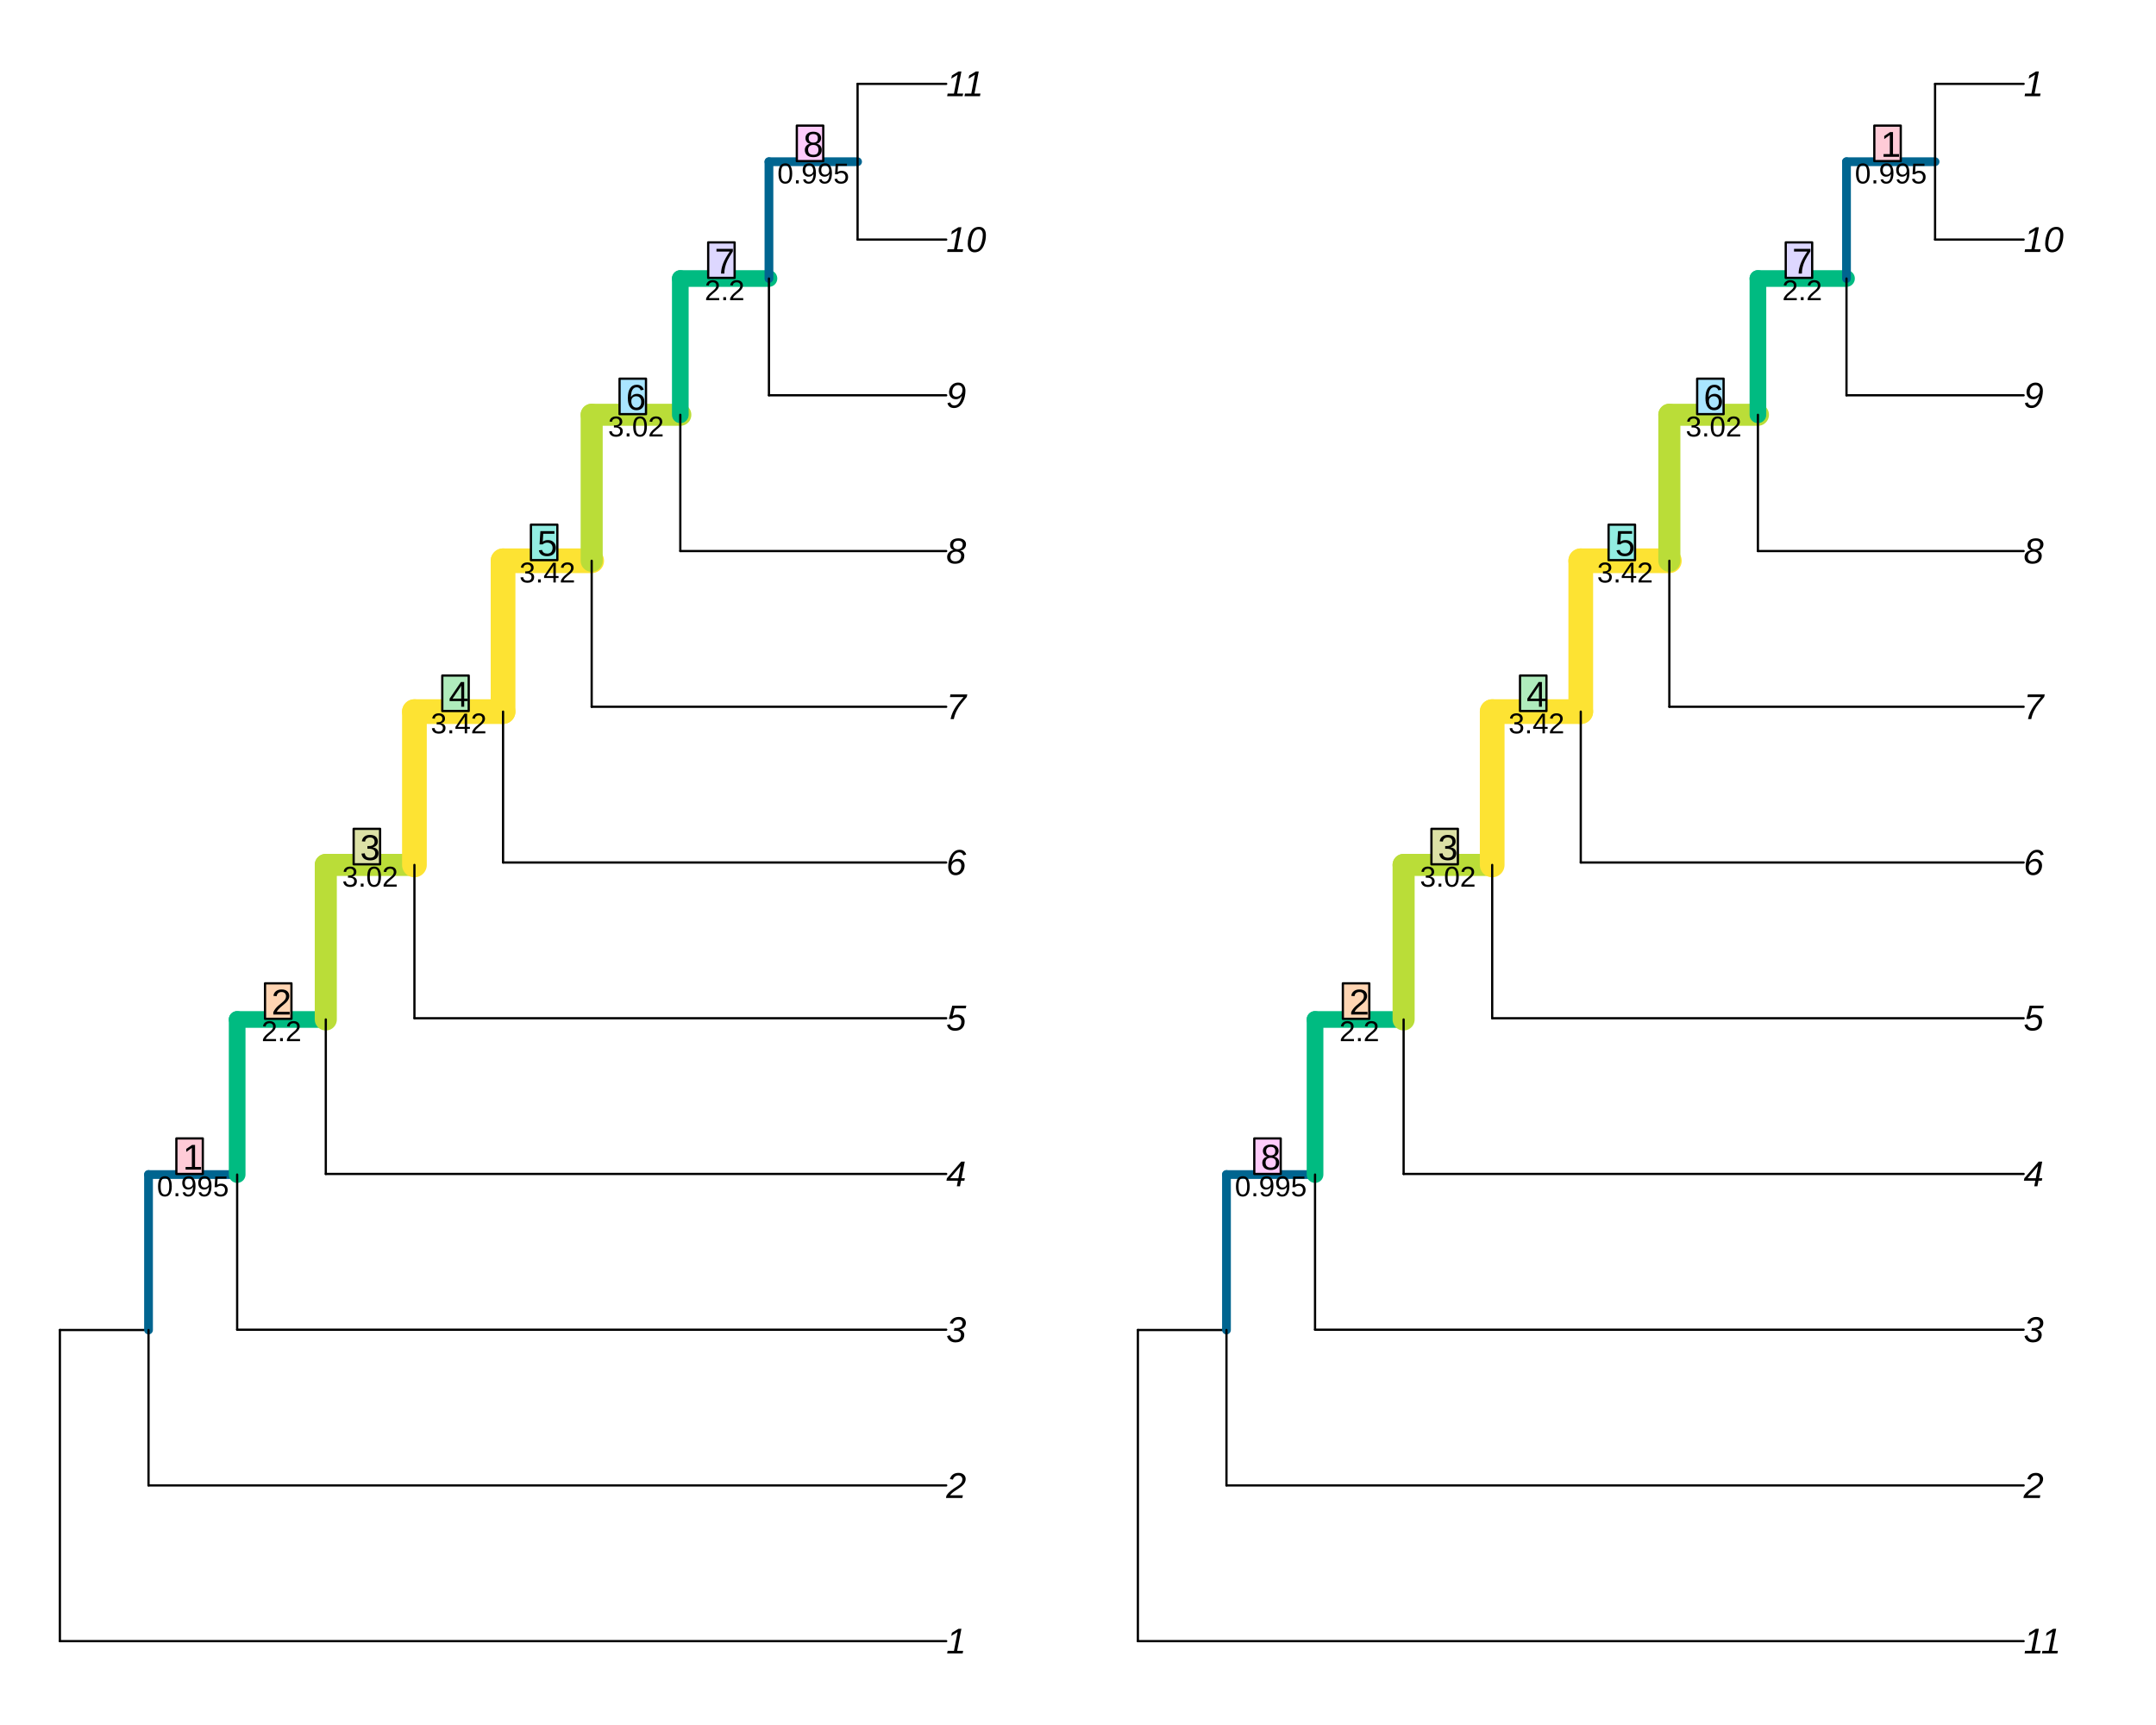
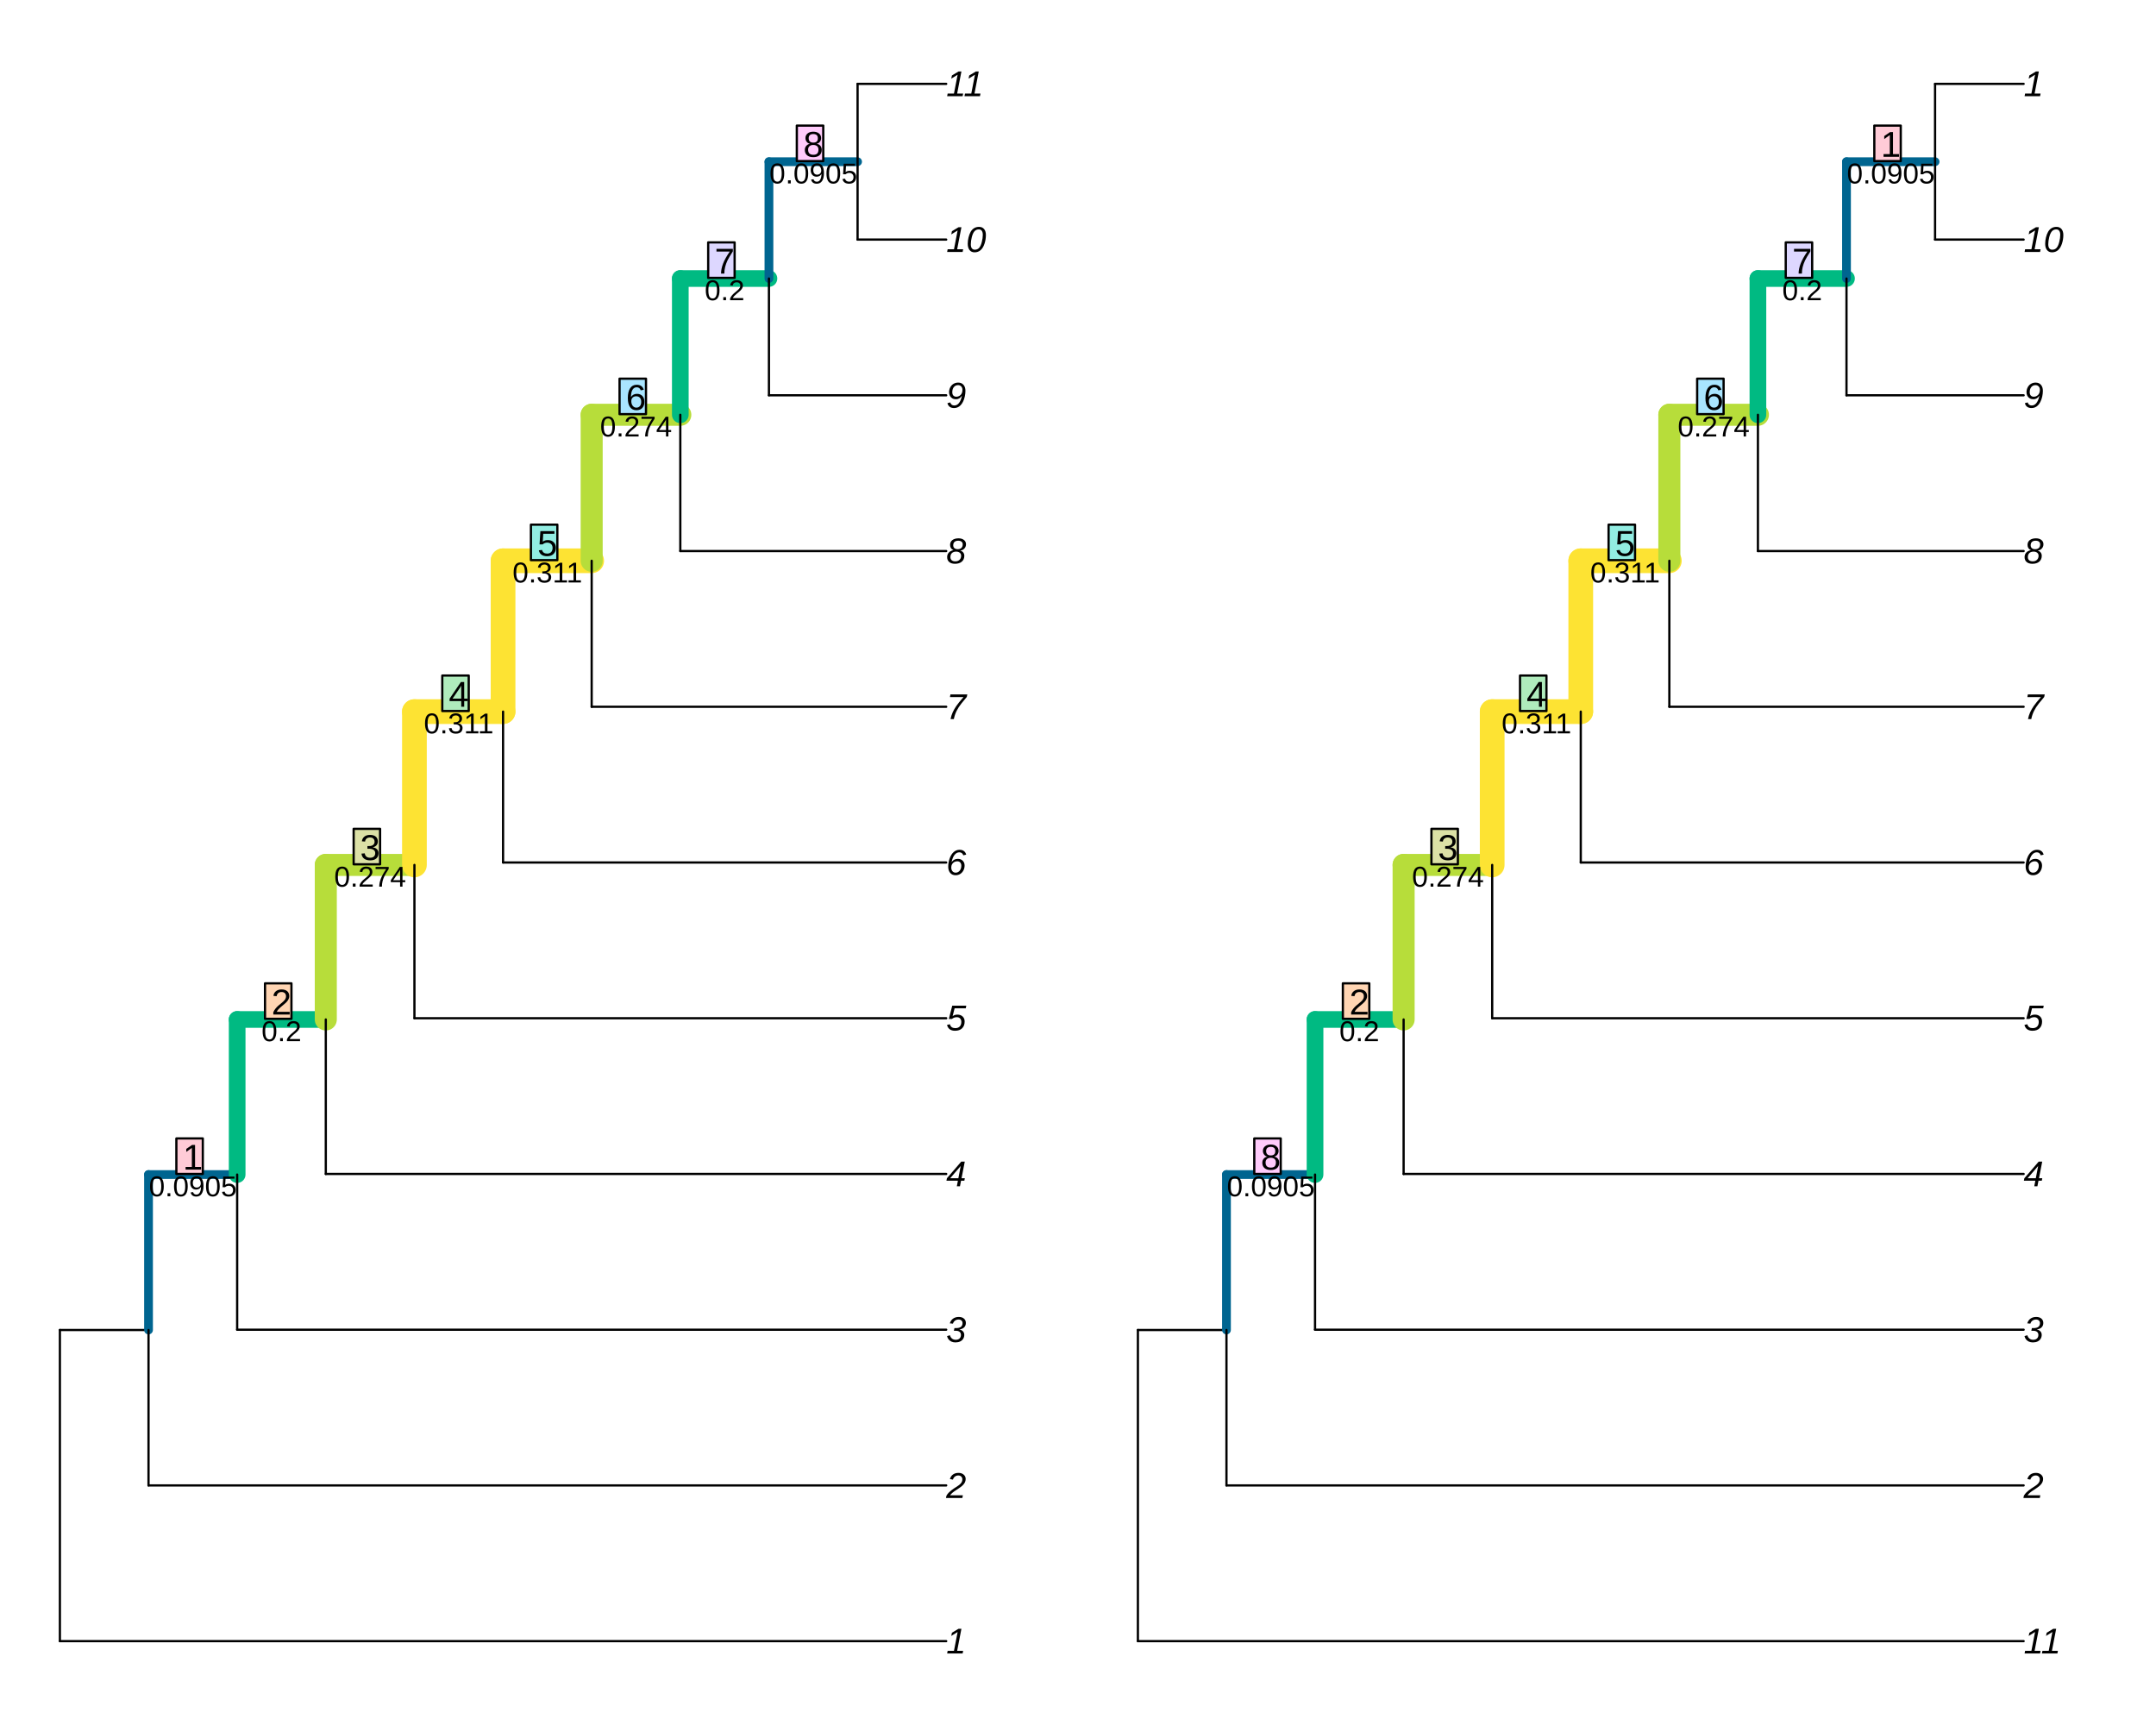
<svg xmlns="http://www.w3.org/2000/svg" viewBox="0 0 720.00 576.00">
  <defs>
    <style type="text/css">
    line, polyline, polygon, path, rect, circle {
      fill: none;
      stroke: #000000;
      stroke-linecap: round;
      stroke-linejoin: round;
      stroke-miterlimit: 10.00;
    }
  </style>
  </defs>
  <rect width="100%" height="100%" style="stroke: none; fill: #FFFFFF;" />
  <defs>
    <clipPath id="cpMC4wMHwzNjAuMDB8NTc2LjAwfDAuMDA=">
      <rect x="0.00" y="0.00" width="360.00" height="576.00" />
    </clipPath>
  </defs>
  <defs>
    <clipPath id="cpNy4yMHwzNTIuODB8NTY4LjgwfDcuMjA=">
      <rect x="7.20" y="7.20" width="345.60" height="561.60" />
    </clipPath>
  </defs>
  <line x1="20.00" y1="548.00" x2="315.99" y2="548.00" style="stroke-width: 0.75;" clip-path="url(#cpNy4yMHwzNTIuODB8NTY4LjgwfDcuMjA=)" />
  <line x1="20.00" y1="444.10" x2="49.60" y2="444.10" style="stroke-width: 0.75;" clip-path="url(#cpNy4yMHwzNTIuODB8NTY4LjgwfDcuMjA=)" />
  <line x1="49.60" y1="496.00" x2="315.99" y2="496.00" style="stroke-width: 0.75;" clip-path="url(#cpNy4yMHwzNTIuODB8NTY4LjgwfDcuMjA=)" />
  <line x1="49.60" y1="392.20" x2="79.20" y2="392.20" style="stroke-width: 2.93; stroke: #006590;" clip-path="url(#cpNy4yMHwzNTIuODB8NTY4LjgwfDcuMjA=)" />
  <line x1="79.20" y1="444.00" x2="315.99" y2="444.00" style="stroke-width: 0.75;" clip-path="url(#cpNy4yMHwzNTIuODB8NTY4LjgwfDcuMjA=)" />
-   <line x1="79.20" y1="340.41" x2="108.80" y2="340.41" style="stroke-width: 5.57; stroke: #00BB81;" clip-path="url(#cpNy4yMHwzNTIuODB8NTY4LjgwfDcuMjA=)" />
+   <line x1="79.20" y1="340.41" x2="108.80" y2="340.41" style="stroke-width: 5.57; stroke: #00BA82;" clip-path="url(#cpNy4yMHwzNTIuODB8NTY4LjgwfDcuMjA=)" />
  <line x1="108.80" y1="392.00" x2="315.99" y2="392.00" style="stroke-width: 0.75;" clip-path="url(#cpNy4yMHwzNTIuODB8NTY4LjgwfDcuMjA=)" />
-   <line x1="108.80" y1="288.81" x2="138.40" y2="288.81" style="stroke-width: 7.37; stroke: #BADD38;" clip-path="url(#cpNy4yMHwzNTIuODB8NTY4LjgwfDcuMjA=)" />
+   <line x1="108.80" y1="288.81" x2="138.40" y2="288.81" style="stroke-width: 7.36; stroke: #B7DD3A;" clip-path="url(#cpNy4yMHwzNTIuODB8NTY4LjgwfDcuMjA=)" />
  <line x1="138.40" y1="340.00" x2="315.99" y2="340.00" style="stroke-width: 0.75;" clip-path="url(#cpNy4yMHwzNTIuODB8NTY4LjgwfDcuMjA=)" />
  <line x1="138.40" y1="237.62" x2="168.00" y2="237.62" style="stroke-width: 8.25; stroke: #FDE333;" clip-path="url(#cpNy4yMHwzNTIuODB8NTY4LjgwfDcuMjA=)" />
  <line x1="168.00" y1="288.00" x2="315.99" y2="288.00" style="stroke-width: 0.75;" clip-path="url(#cpNy4yMHwzNTIuODB8NTY4LjgwfDcuMjA=)" />
  <line x1="168.00" y1="187.25" x2="197.59" y2="187.25" style="stroke-width: 8.25; stroke: #FDE333;" clip-path="url(#cpNy4yMHwzNTIuODB8NTY4LjgwfDcuMjA=)" />
  <line x1="197.59" y1="236.00" x2="315.99" y2="236.00" style="stroke-width: 0.75;" clip-path="url(#cpNy4yMHwzNTIuODB8NTY4LjgwfDcuMjA=)" />
-   <line x1="197.59" y1="138.50" x2="227.19" y2="138.50" style="stroke-width: 7.37; stroke: #BADD38;" clip-path="url(#cpNy4yMHwzNTIuODB8NTY4LjgwfDcuMjA=)" />
+   <line x1="197.59" y1="138.50" x2="227.19" y2="138.50" style="stroke-width: 7.36; stroke: #B7DD3A;" clip-path="url(#cpNy4yMHwzNTIuODB8NTY4LjgwfDcuMjA=)" />
  <line x1="227.19" y1="184.00" x2="315.99" y2="184.00" style="stroke-width: 0.75;" clip-path="url(#cpNy4yMHwzNTIuODB8NTY4LjgwfDcuMjA=)" />
-   <line x1="227.19" y1="93.00" x2="256.79" y2="93.00" style="stroke-width: 5.57; stroke: #00BB81;" clip-path="url(#cpNy4yMHwzNTIuODB8NTY4LjgwfDcuMjA=)" />
+   <line x1="227.19" y1="93.00" x2="256.79" y2="93.00" style="stroke-width: 5.57; stroke: #00BA82;" clip-path="url(#cpNy4yMHwzNTIuODB8NTY4LjgwfDcuMjA=)" />
  <line x1="256.79" y1="132.00" x2="315.99" y2="132.00" style="stroke-width: 0.75;" clip-path="url(#cpNy4yMHwzNTIuODB8NTY4LjgwfDcuMjA=)" />
  <line x1="256.79" y1="54.00" x2="286.39" y2="54.00" style="stroke-width: 2.93; stroke: #006590;" clip-path="url(#cpNy4yMHwzNTIuODB8NTY4LjgwfDcuMjA=)" />
  <line x1="286.39" y1="80.00" x2="315.99" y2="80.00" style="stroke-width: 0.75;" clip-path="url(#cpNy4yMHwzNTIuODB8NTY4LjgwfDcuMjA=)" />
  <line x1="286.39" y1="28.00" x2="315.99" y2="28.00" style="stroke-width: 0.75;" clip-path="url(#cpNy4yMHwzNTIuODB8NTY4LjgwfDcuMjA=)" />
  <line x1="20.00" y1="548.00" x2="20.00" y2="444.10" style="stroke-width: 0.75;" clip-path="url(#cpNy4yMHwzNTIuODB8NTY4LjgwfDcuMjA=)" />
  <line x1="49.60" y1="444.10" x2="49.60" y2="392.20" style="stroke-width: 2.93; stroke: #006590;" clip-path="url(#cpNy4yMHwzNTIuODB8NTY4LjgwfDcuMjA=)" />
-   <line x1="79.20" y1="392.20" x2="79.20" y2="340.41" style="stroke-width: 5.57; stroke: #00BB81;" clip-path="url(#cpNy4yMHwzNTIuODB8NTY4LjgwfDcuMjA=)" />
-   <line x1="108.80" y1="340.41" x2="108.80" y2="288.81" style="stroke-width: 7.37; stroke: #BADD38;" clip-path="url(#cpNy4yMHwzNTIuODB8NTY4LjgwfDcuMjA=)" />
+   <line x1="79.20" y1="392.20" x2="79.20" y2="340.41" style="stroke-width: 5.57; stroke: #00BA82;" clip-path="url(#cpNy4yMHwzNTIuODB8NTY4LjgwfDcuMjA=)" />
+   <line x1="108.80" y1="340.41" x2="108.80" y2="288.81" style="stroke-width: 7.36; stroke: #B7DD3A;" clip-path="url(#cpNy4yMHwzNTIuODB8NTY4LjgwfDcuMjA=)" />
  <line x1="138.40" y1="288.81" x2="138.40" y2="237.62" style="stroke-width: 8.25; stroke: #FDE333;" clip-path="url(#cpNy4yMHwzNTIuODB8NTY4LjgwfDcuMjA=)" />
  <line x1="168.00" y1="237.62" x2="168.00" y2="187.25" style="stroke-width: 8.25; stroke: #FDE333;" clip-path="url(#cpNy4yMHwzNTIuODB8NTY4LjgwfDcuMjA=)" />
-   <line x1="197.59" y1="187.25" x2="197.59" y2="138.50" style="stroke-width: 7.37; stroke: #BADD38;" clip-path="url(#cpNy4yMHwzNTIuODB8NTY4LjgwfDcuMjA=)" />
-   <line x1="227.19" y1="138.50" x2="227.19" y2="93.00" style="stroke-width: 5.57; stroke: #00BB81;" clip-path="url(#cpNy4yMHwzNTIuODB8NTY4LjgwfDcuMjA=)" />
+   <line x1="197.59" y1="187.25" x2="197.59" y2="138.50" style="stroke-width: 7.36; stroke: #B7DD3A;" clip-path="url(#cpNy4yMHwzNTIuODB8NTY4LjgwfDcuMjA=)" />
+   <line x1="227.19" y1="138.50" x2="227.19" y2="93.00" style="stroke-width: 5.57; stroke: #00BA82;" clip-path="url(#cpNy4yMHwzNTIuODB8NTY4LjgwfDcuMjA=)" />
  <line x1="256.79" y1="93.00" x2="256.79" y2="54.00" style="stroke-width: 2.93; stroke: #006590;" clip-path="url(#cpNy4yMHwzNTIuODB8NTY4LjgwfDcuMjA=)" />
  <line x1="286.39" y1="80.00" x2="286.39" y2="28.00" style="stroke-width: 0.75;" clip-path="url(#cpNy4yMHwzNTIuODB8NTY4LjgwfDcuMjA=)" />
  <line x1="49.60" y1="496.00" x2="49.60" y2="444.10" style="stroke-width: 0.75;" clip-path="url(#cpNy4yMHwzNTIuODB8NTY4LjgwfDcuMjA=)" />
  <line x1="79.20" y1="444.00" x2="79.20" y2="392.20" style="stroke-width: 0.75;" clip-path="url(#cpNy4yMHwzNTIuODB8NTY4LjgwfDcuMjA=)" />
  <line x1="108.80" y1="392.00" x2="108.80" y2="340.41" style="stroke-width: 0.75;" clip-path="url(#cpNy4yMHwzNTIuODB8NTY4LjgwfDcuMjA=)" />
  <line x1="138.40" y1="340.00" x2="138.40" y2="288.81" style="stroke-width: 0.75;" clip-path="url(#cpNy4yMHwzNTIuODB8NTY4LjgwfDcuMjA=)" />
  <line x1="168.00" y1="288.00" x2="168.00" y2="237.62" style="stroke-width: 0.75;" clip-path="url(#cpNy4yMHwzNTIuODB8NTY4LjgwfDcuMjA=)" />
  <line x1="197.59" y1="236.00" x2="197.59" y2="187.25" style="stroke-width: 0.75;" clip-path="url(#cpNy4yMHwzNTIuODB8NTY4LjgwfDcuMjA=)" />
  <line x1="227.19" y1="184.00" x2="227.19" y2="138.50" style="stroke-width: 0.75;" clip-path="url(#cpNy4yMHwzNTIuODB8NTY4LjgwfDcuMjA=)" />
  <line x1="256.79" y1="132.00" x2="256.79" y2="93.00" style="stroke-width: 0.75;" clip-path="url(#cpNy4yMHwzNTIuODB8NTY4LjgwfDcuMjA=)" />
  <g clip-path="url(#cpNy4yMHwzNTIuODB8NTY4LjgwfDcuMjA=)">
    <text x="315.99" y="552.12" style="font-size: 12.00px; font-style: italic; font-family: Liberation Sans;" textLength="6.67px" lengthAdjust="spacingAndGlyphs">1</text>
  </g>
  <g clip-path="url(#cpNy4yMHwzNTIuODB8NTY4LjgwfDcuMjA=)">
    <text x="315.99" y="500.19" style="font-size: 12.00px; font-style: italic; font-family: Liberation Sans;" textLength="6.67px" lengthAdjust="spacingAndGlyphs">2</text>
  </g>
  <g clip-path="url(#cpNy4yMHwzNTIuODB8NTY4LjgwfDcuMjA=)">
    <text x="315.99" y="448.12" style="font-size: 12.00px; font-style: italic; font-family: Liberation Sans;" textLength="6.67px" lengthAdjust="spacingAndGlyphs">3</text>
  </g>
  <g clip-path="url(#cpNy4yMHwzNTIuODB8NTY4LjgwfDcuMjA=)">
    <text x="315.99" y="396.12" style="font-size: 12.00px; font-style: italic; font-family: Liberation Sans;" textLength="6.67px" lengthAdjust="spacingAndGlyphs">4</text>
  </g>
  <g clip-path="url(#cpNy4yMHwzNTIuODB8NTY4LjgwfDcuMjA=)">
    <text x="315.99" y="344.06" style="font-size: 12.00px; font-style: italic; font-family: Liberation Sans;" textLength="6.67px" lengthAdjust="spacingAndGlyphs">5</text>
  </g>
  <g clip-path="url(#cpNy4yMHwzNTIuODB8NTY4LjgwfDcuMjA=)">
    <text x="315.99" y="292.13" style="font-size: 12.00px; font-style: italic; font-family: Liberation Sans;" textLength="6.67px" lengthAdjust="spacingAndGlyphs">6</text>
  </g>
  <g clip-path="url(#cpNy4yMHwzNTIuODB8NTY4LjgwfDcuMjA=)">
    <text x="315.99" y="240.12" style="font-size: 12.00px; font-style: italic; font-family: Liberation Sans;" textLength="6.67px" lengthAdjust="spacingAndGlyphs">7</text>
  </g>
  <g clip-path="url(#cpNy4yMHwzNTIuODB8NTY4LjgwfDcuMjA=)">
    <text x="315.99" y="188.13" style="font-size: 12.00px; font-style: italic; font-family: Liberation Sans;" textLength="6.67px" lengthAdjust="spacingAndGlyphs">8</text>
  </g>
  <g clip-path="url(#cpNy4yMHwzNTIuODB8NTY4LjgwfDcuMjA=)">
    <text x="315.99" y="136.13" style="font-size: 12.00px; font-style: italic; font-family: Liberation Sans;" textLength="6.67px" lengthAdjust="spacingAndGlyphs">9</text>
  </g>
  <g clip-path="url(#cpNy4yMHwzNTIuODB8NTY4LjgwfDcuMjA=)">
    <text x="315.99" y="84.13" style="font-size: 12.00px; font-style: italic; font-family: Liberation Sans;" textLength="13.34px" lengthAdjust="spacingAndGlyphs">10</text>
  </g>
  <g clip-path="url(#cpNy4yMHwzNTIuODB8NTY4LjgwfDcuMjA=)">
    <text x="315.99" y="32.12" style="font-size: 12.00px; font-style: italic; font-family: Liberation Sans;" textLength="12.45px" lengthAdjust="spacingAndGlyphs">11</text>
  </g>
  <rect x="58.90" y="380.14" width="8.83" height="11.85" style="stroke-width: 0.75; fill: #FFCBD7;" clip-path="url(#cpNy4yMHwzNTIuODB8NTY4LjgwfDcuMjA=)" />
  <rect x="88.50" y="328.35" width="8.83" height="11.85" style="stroke-width: 0.75; fill: #FFD5B3;" clip-path="url(#cpNy4yMHwzNTIuODB8NTY4LjgwfDcuMjA=)" />
  <rect x="118.10" y="276.75" width="8.83" height="11.85" style="stroke-width: 0.75; fill: #DCE1A6;" clip-path="url(#cpNy4yMHwzNTIuODB8NTY4LjgwfDcuMjA=)" />
  <rect x="147.70" y="225.57" width="8.83" height="11.85" style="stroke-width: 0.75; fill: #AFEBBC;" clip-path="url(#cpNy4yMHwzNTIuODB8NTY4LjgwfDcuMjA=)" />
  <rect x="177.30" y="175.19" width="8.83" height="11.85" style="stroke-width: 0.75; fill: #92EDE2;" clip-path="url(#cpNy4yMHwzNTIuODB8NTY4LjgwfDcuMjA=)" />
  <rect x="206.90" y="126.44" width="8.83" height="11.85" style="stroke-width: 0.75; fill: #A9E5FF;" clip-path="url(#cpNy4yMHwzNTIuODB8NTY4LjgwfDcuMjA=)" />
  <rect x="236.50" y="80.94" width="8.83" height="11.85" style="stroke-width: 0.75; fill: #DDD7FF;" clip-path="url(#cpNy4yMHwzNTIuODB8NTY4LjgwfDcuMjA=)" />
  <rect x="266.10" y="41.94" width="8.83" height="11.85" style="stroke-width: 0.75; fill: #FFCBFB;" clip-path="url(#cpNy4yMHwzNTIuODB8NTY4LjgwfDcuMjA=)" />
  <g clip-path="url(#cpNy4yMHwzNTIuODB8NTY4LjgwfDcuMjA=)">
    <text x="61.06" y="390.55" style="font-size: 12.00px; font-family: Liberation Sans;" textLength="6.67px" lengthAdjust="spacingAndGlyphs">1</text>
  </g>
  <g clip-path="url(#cpNy4yMHwzNTIuODB8NTY4LjgwfDcuMjA=)">
    <text x="90.66" y="338.76" style="font-size: 12.00px; font-family: Liberation Sans;" textLength="6.67px" lengthAdjust="spacingAndGlyphs">2</text>
  </g>
  <g clip-path="url(#cpNy4yMHwzNTIuODB8NTY4LjgwfDcuMjA=)">
    <text x="120.26" y="287.16" style="font-size: 12.00px; font-family: Liberation Sans;" textLength="6.67px" lengthAdjust="spacingAndGlyphs">3</text>
  </g>
  <g clip-path="url(#cpNy4yMHwzNTIuODB8NTY4LjgwfDcuMjA=)">
    <text x="149.86" y="235.98" style="font-size: 12.00px; font-family: Liberation Sans;" textLength="6.67px" lengthAdjust="spacingAndGlyphs">4</text>
  </g>
  <g clip-path="url(#cpNy4yMHwzNTIuODB8NTY4LjgwfDcuMjA=)">
    <text x="179.46" y="185.60" style="font-size: 12.00px; font-family: Liberation Sans;" textLength="6.67px" lengthAdjust="spacingAndGlyphs">5</text>
  </g>
  <g clip-path="url(#cpNy4yMHwzNTIuODB8NTY4LjgwfDcuMjA=)">
    <text x="209.06" y="136.85" style="font-size: 12.00px; font-family: Liberation Sans;" textLength="6.67px" lengthAdjust="spacingAndGlyphs">6</text>
  </g>
  <g clip-path="url(#cpNy4yMHwzNTIuODB8NTY4LjgwfDcuMjA=)">
    <text x="238.66" y="91.35" style="font-size: 12.00px; font-family: Liberation Sans;" textLength="6.67px" lengthAdjust="spacingAndGlyphs">7</text>
  </g>
  <g clip-path="url(#cpNy4yMHwzNTIuODB8NTY4LjgwfDcuMjA=)">
    <text x="268.26" y="52.35" style="font-size: 12.00px; font-family: Liberation Sans;" textLength="6.67px" lengthAdjust="spacingAndGlyphs">8</text>
  </g>
  <g clip-path="url(#cpNy4yMHwzNTIuODB8NTY4LjgwfDcuMjA=)">
-     <text x="52.41" y="399.46" style="font-size: 9.60px; font-family: Liberation Sans;" textLength="23.98px" lengthAdjust="spacingAndGlyphs">0.995</text>
-   </g>
-   <g clip-path="url(#cpNy4yMHwzNTIuODB8NTY4LjgwfDcuMjA=)">
-     <text x="87.33" y="347.66" style="font-size: 9.60px; font-family: Liberation Sans;" textLength="13.33px" lengthAdjust="spacingAndGlyphs">2.2</text>
-   </g>
-   <g clip-path="url(#cpNy4yMHwzNTIuODB8NTY4LjgwfDcuMjA=)">
-     <text x="114.27" y="296.07" style="font-size: 9.60px; font-family: Liberation Sans;" textLength="18.66px" lengthAdjust="spacingAndGlyphs">3.02</text>
-   </g>
-   <g clip-path="url(#cpNy4yMHwzNTIuODB8NTY4LjgwfDcuMjA=)">
-     <text x="143.87" y="244.88" style="font-size: 9.60px; font-family: Liberation Sans;" textLength="18.66px" lengthAdjust="spacingAndGlyphs">3.42</text>
-   </g>
-   <g clip-path="url(#cpNy4yMHwzNTIuODB8NTY4LjgwfDcuMjA=)">
-     <text x="173.47" y="194.50" style="font-size: 9.60px; font-family: Liberation Sans;" textLength="18.66px" lengthAdjust="spacingAndGlyphs">3.42</text>
-   </g>
-   <g clip-path="url(#cpNy4yMHwzNTIuODB8NTY4LjgwfDcuMjA=)">
-     <text x="203.07" y="145.75" style="font-size: 9.60px; font-family: Liberation Sans;" textLength="18.66px" lengthAdjust="spacingAndGlyphs">3.02</text>
-   </g>
-   <g clip-path="url(#cpNy4yMHwzNTIuODB8NTY4LjgwfDcuMjA=)">
-     <text x="235.33" y="100.25" style="font-size: 9.60px; font-family: Liberation Sans;" textLength="13.33px" lengthAdjust="spacingAndGlyphs">2.2</text>
-   </g>
-   <g clip-path="url(#cpNy4yMHwzNTIuODB8NTY4LjgwfDcuMjA=)">
-     <text x="259.60" y="61.25" style="font-size: 9.60px; font-family: Liberation Sans;" textLength="23.98px" lengthAdjust="spacingAndGlyphs">0.995</text>
+     <text x="49.74" y="399.46" style="font-size: 9.60px; font-family: Liberation Sans;" textLength="29.31px" lengthAdjust="spacingAndGlyphs">0.0905</text>
+   </g>
+   <g clip-path="url(#cpNy4yMHwzNTIuODB8NTY4LjgwfDcuMjA=)">
+     <text x="87.33" y="347.66" style="font-size: 9.60px; font-family: Liberation Sans;" textLength="13.33px" lengthAdjust="spacingAndGlyphs">0.2</text>
+   </g>
+   <g clip-path="url(#cpNy4yMHwzNTIuODB8NTY4LjgwfDcuMjA=)">
+     <text x="111.60" y="296.07" style="font-size: 9.60px; font-family: Liberation Sans;" textLength="23.98px" lengthAdjust="spacingAndGlyphs">0.274</text>
+   </g>
+   <g clip-path="url(#cpNy4yMHwzNTIuODB8NTY4LjgwfDcuMjA=)">
+     <text x="141.56" y="244.88" style="font-size: 9.60px; font-family: Liberation Sans;" textLength="23.27px" lengthAdjust="spacingAndGlyphs">0.311</text>
+   </g>
+   <g clip-path="url(#cpNy4yMHwzNTIuODB8NTY4LjgwfDcuMjA=)">
+     <text x="171.16" y="194.50" style="font-size: 9.60px; font-family: Liberation Sans;" textLength="23.27px" lengthAdjust="spacingAndGlyphs">0.311</text>
+   </g>
+   <g clip-path="url(#cpNy4yMHwzNTIuODB8NTY4LjgwfDcuMjA=)">
+     <text x="200.40" y="145.75" style="font-size: 9.60px; font-family: Liberation Sans;" textLength="23.98px" lengthAdjust="spacingAndGlyphs">0.274</text>
+   </g>
+   <g clip-path="url(#cpNy4yMHwzNTIuODB8NTY4LjgwfDcuMjA=)">
+     <text x="235.33" y="100.25" style="font-size: 9.60px; font-family: Liberation Sans;" textLength="13.33px" lengthAdjust="spacingAndGlyphs">0.2</text>
+   </g>
+   <g clip-path="url(#cpNy4yMHwzNTIuODB8NTY4LjgwfDcuMjA=)">
+     <text x="256.94" y="61.25" style="font-size: 9.60px; font-family: Liberation Sans;" textLength="29.31px" lengthAdjust="spacingAndGlyphs">0.0905</text>
  </g>
  <defs>
    <clipPath id="cpMzY3LjIwfDcxMi44MHw1NjguODB8Ny4yMA==">
      <rect x="367.20" y="7.20" width="345.60" height="561.60" />
    </clipPath>
  </defs>
  <defs>
    <clipPath id="cpMzYwLjAwfDcyMC4wMHw1NzYuMDB8MC4wMA==">
      <rect x="360.00" y="0.00" width="360.00" height="576.00" />
    </clipPath>
  </defs>
  <defs>
    <clipPath id="cpMzY3LjIwfDcxMi44MHw1NjguODB8Ny4yMA==">
      <rect x="367.20" y="7.20" width="345.60" height="561.60" />
    </clipPath>
  </defs>
  <line x1="380.00" y1="548.00" x2="675.80" y2="548.00" style="stroke-width: 0.75;" clip-path="url(#cpMzY3LjIwfDcxMi44MHw1NjguODB8Ny4yMA==)" />
  <line x1="380.00" y1="444.10" x2="409.58" y2="444.10" style="stroke-width: 0.75;" clip-path="url(#cpMzY3LjIwfDcxMi44MHw1NjguODB8Ny4yMA==)" />
  <line x1="409.58" y1="496.00" x2="675.80" y2="496.00" style="stroke-width: 0.75;" clip-path="url(#cpMzY3LjIwfDcxMi44MHw1NjguODB8Ny4yMA==)" />
  <line x1="409.58" y1="392.20" x2="439.16" y2="392.20" style="stroke-width: 2.93; stroke: #006590;" clip-path="url(#cpMzY3LjIwfDcxMi44MHw1NjguODB8Ny4yMA==)" />
  <line x1="439.16" y1="444.00" x2="675.80" y2="444.00" style="stroke-width: 0.75;" clip-path="url(#cpMzY3LjIwfDcxMi44MHw1NjguODB8Ny4yMA==)" />
-   <line x1="439.16" y1="340.41" x2="468.74" y2="340.41" style="stroke-width: 5.57; stroke: #00BB81;" clip-path="url(#cpMzY3LjIwfDcxMi44MHw1NjguODB8Ny4yMA==)" />
+   <line x1="439.16" y1="340.41" x2="468.74" y2="340.41" style="stroke-width: 5.57; stroke: #00BA82;" clip-path="url(#cpMzY3LjIwfDcxMi44MHw1NjguODB8Ny4yMA==)" />
  <line x1="468.74" y1="392.00" x2="675.80" y2="392.00" style="stroke-width: 0.75;" clip-path="url(#cpMzY3LjIwfDcxMi44MHw1NjguODB8Ny4yMA==)" />
-   <line x1="468.74" y1="288.81" x2="498.32" y2="288.81" style="stroke-width: 7.37; stroke: #BADD38;" clip-path="url(#cpMzY3LjIwfDcxMi44MHw1NjguODB8Ny4yMA==)" />
+   <line x1="468.74" y1="288.81" x2="498.32" y2="288.81" style="stroke-width: 7.36; stroke: #B7DD3A;" clip-path="url(#cpMzY3LjIwfDcxMi44MHw1NjguODB8Ny4yMA==)" />
  <line x1="498.32" y1="340.00" x2="675.80" y2="340.00" style="stroke-width: 0.75;" clip-path="url(#cpMzY3LjIwfDcxMi44MHw1NjguODB8Ny4yMA==)" />
  <line x1="498.32" y1="237.62" x2="527.90" y2="237.62" style="stroke-width: 8.25; stroke: #FDE333;" clip-path="url(#cpMzY3LjIwfDcxMi44MHw1NjguODB8Ny4yMA==)" />
  <line x1="527.90" y1="288.00" x2="675.80" y2="288.00" style="stroke-width: 0.75;" clip-path="url(#cpMzY3LjIwfDcxMi44MHw1NjguODB8Ny4yMA==)" />
  <line x1="527.90" y1="187.25" x2="557.48" y2="187.25" style="stroke-width: 8.25; stroke: #FDE333;" clip-path="url(#cpMzY3LjIwfDcxMi44MHw1NjguODB8Ny4yMA==)" />
  <line x1="557.48" y1="236.00" x2="675.80" y2="236.00" style="stroke-width: 0.75;" clip-path="url(#cpMzY3LjIwfDcxMi44MHw1NjguODB8Ny4yMA==)" />
-   <line x1="557.48" y1="138.50" x2="587.06" y2="138.50" style="stroke-width: 7.37; stroke: #BADD38;" clip-path="url(#cpMzY3LjIwfDcxMi44MHw1NjguODB8Ny4yMA==)" />
+   <line x1="557.48" y1="138.50" x2="587.06" y2="138.50" style="stroke-width: 7.36; stroke: #B7DD3A;" clip-path="url(#cpMzY3LjIwfDcxMi44MHw1NjguODB8Ny4yMA==)" />
  <line x1="587.06" y1="184.00" x2="675.80" y2="184.00" style="stroke-width: 0.75;" clip-path="url(#cpMzY3LjIwfDcxMi44MHw1NjguODB8Ny4yMA==)" />
-   <line x1="587.06" y1="93.00" x2="616.64" y2="93.00" style="stroke-width: 5.57; stroke: #00BB81;" clip-path="url(#cpMzY3LjIwfDcxMi44MHw1NjguODB8Ny4yMA==)" />
+   <line x1="587.06" y1="93.00" x2="616.64" y2="93.00" style="stroke-width: 5.57; stroke: #00BA82;" clip-path="url(#cpMzY3LjIwfDcxMi44MHw1NjguODB8Ny4yMA==)" />
  <line x1="616.64" y1="132.00" x2="675.80" y2="132.00" style="stroke-width: 0.75;" clip-path="url(#cpMzY3LjIwfDcxMi44MHw1NjguODB8Ny4yMA==)" />
  <line x1="616.64" y1="54.00" x2="646.22" y2="54.00" style="stroke-width: 2.93; stroke: #006590;" clip-path="url(#cpMzY3LjIwfDcxMi44MHw1NjguODB8Ny4yMA==)" />
  <line x1="646.22" y1="80.00" x2="675.80" y2="80.00" style="stroke-width: 0.75;" clip-path="url(#cpMzY3LjIwfDcxMi44MHw1NjguODB8Ny4yMA==)" />
  <line x1="646.22" y1="28.00" x2="675.80" y2="28.00" style="stroke-width: 0.75;" clip-path="url(#cpMzY3LjIwfDcxMi44MHw1NjguODB8Ny4yMA==)" />
  <line x1="380.00" y1="548.00" x2="380.00" y2="444.10" style="stroke-width: 0.75;" clip-path="url(#cpMzY3LjIwfDcxMi44MHw1NjguODB8Ny4yMA==)" />
  <line x1="409.58" y1="444.10" x2="409.58" y2="392.20" style="stroke-width: 2.93; stroke: #006590;" clip-path="url(#cpMzY3LjIwfDcxMi44MHw1NjguODB8Ny4yMA==)" />
-   <line x1="439.16" y1="392.20" x2="439.16" y2="340.41" style="stroke-width: 5.57; stroke: #00BB81;" clip-path="url(#cpMzY3LjIwfDcxMi44MHw1NjguODB8Ny4yMA==)" />
-   <line x1="468.74" y1="340.41" x2="468.74" y2="288.81" style="stroke-width: 7.37; stroke: #BADD38;" clip-path="url(#cpMzY3LjIwfDcxMi44MHw1NjguODB8Ny4yMA==)" />
+   <line x1="439.16" y1="392.20" x2="439.16" y2="340.41" style="stroke-width: 5.57; stroke: #00BA82;" clip-path="url(#cpMzY3LjIwfDcxMi44MHw1NjguODB8Ny4yMA==)" />
+   <line x1="468.74" y1="340.41" x2="468.74" y2="288.81" style="stroke-width: 7.36; stroke: #B7DD3A;" clip-path="url(#cpMzY3LjIwfDcxMi44MHw1NjguODB8Ny4yMA==)" />
  <line x1="498.32" y1="288.81" x2="498.32" y2="237.62" style="stroke-width: 8.25; stroke: #FDE333;" clip-path="url(#cpMzY3LjIwfDcxMi44MHw1NjguODB8Ny4yMA==)" />
  <line x1="527.90" y1="237.62" x2="527.90" y2="187.25" style="stroke-width: 8.25; stroke: #FDE333;" clip-path="url(#cpMzY3LjIwfDcxMi44MHw1NjguODB8Ny4yMA==)" />
-   <line x1="557.48" y1="187.25" x2="557.48" y2="138.50" style="stroke-width: 7.37; stroke: #BADD38;" clip-path="url(#cpMzY3LjIwfDcxMi44MHw1NjguODB8Ny4yMA==)" />
-   <line x1="587.06" y1="138.50" x2="587.06" y2="93.00" style="stroke-width: 5.57; stroke: #00BB81;" clip-path="url(#cpMzY3LjIwfDcxMi44MHw1NjguODB8Ny4yMA==)" />
+   <line x1="557.48" y1="187.25" x2="557.48" y2="138.50" style="stroke-width: 7.36; stroke: #B7DD3A;" clip-path="url(#cpMzY3LjIwfDcxMi44MHw1NjguODB8Ny4yMA==)" />
+   <line x1="587.06" y1="138.50" x2="587.06" y2="93.00" style="stroke-width: 5.57; stroke: #00BA82;" clip-path="url(#cpMzY3LjIwfDcxMi44MHw1NjguODB8Ny4yMA==)" />
  <line x1="616.64" y1="93.00" x2="616.64" y2="54.00" style="stroke-width: 2.93; stroke: #006590;" clip-path="url(#cpMzY3LjIwfDcxMi44MHw1NjguODB8Ny4yMA==)" />
  <line x1="646.22" y1="80.00" x2="646.22" y2="28.00" style="stroke-width: 0.75;" clip-path="url(#cpMzY3LjIwfDcxMi44MHw1NjguODB8Ny4yMA==)" />
  <line x1="409.58" y1="496.00" x2="409.58" y2="444.10" style="stroke-width: 0.75;" clip-path="url(#cpMzY3LjIwfDcxMi44MHw1NjguODB8Ny4yMA==)" />
  <line x1="439.16" y1="444.00" x2="439.16" y2="392.20" style="stroke-width: 0.75;" clip-path="url(#cpMzY3LjIwfDcxMi44MHw1NjguODB8Ny4yMA==)" />
  <line x1="468.74" y1="392.00" x2="468.74" y2="340.41" style="stroke-width: 0.75;" clip-path="url(#cpMzY3LjIwfDcxMi44MHw1NjguODB8Ny4yMA==)" />
  <line x1="498.32" y1="340.00" x2="498.32" y2="288.81" style="stroke-width: 0.75;" clip-path="url(#cpMzY3LjIwfDcxMi44MHw1NjguODB8Ny4yMA==)" />
  <line x1="527.90" y1="288.00" x2="527.90" y2="237.62" style="stroke-width: 0.75;" clip-path="url(#cpMzY3LjIwfDcxMi44MHw1NjguODB8Ny4yMA==)" />
  <line x1="557.48" y1="236.00" x2="557.48" y2="187.25" style="stroke-width: 0.75;" clip-path="url(#cpMzY3LjIwfDcxMi44MHw1NjguODB8Ny4yMA==)" />
  <line x1="587.06" y1="184.00" x2="587.06" y2="138.50" style="stroke-width: 0.75;" clip-path="url(#cpMzY3LjIwfDcxMi44MHw1NjguODB8Ny4yMA==)" />
  <line x1="616.64" y1="132.00" x2="616.64" y2="93.00" style="stroke-width: 0.75;" clip-path="url(#cpMzY3LjIwfDcxMi44MHw1NjguODB8Ny4yMA==)" />
  <g clip-path="url(#cpMzY3LjIwfDcxMi44MHw1NjguODB8Ny4yMA==)">
    <text x="675.80" y="552.12" style="font-size: 12.00px; font-style: italic; font-family: Liberation Sans;" textLength="12.45px" lengthAdjust="spacingAndGlyphs">11</text>
  </g>
  <g clip-path="url(#cpMzY3LjIwfDcxMi44MHw1NjguODB8Ny4yMA==)">
    <text x="675.80" y="500.19" style="font-size: 12.00px; font-style: italic; font-family: Liberation Sans;" textLength="6.67px" lengthAdjust="spacingAndGlyphs">2</text>
  </g>
  <g clip-path="url(#cpMzY3LjIwfDcxMi44MHw1NjguODB8Ny4yMA==)">
    <text x="675.80" y="448.12" style="font-size: 12.00px; font-style: italic; font-family: Liberation Sans;" textLength="6.67px" lengthAdjust="spacingAndGlyphs">3</text>
  </g>
  <g clip-path="url(#cpMzY3LjIwfDcxMi44MHw1NjguODB8Ny4yMA==)">
    <text x="675.80" y="396.12" style="font-size: 12.00px; font-style: italic; font-family: Liberation Sans;" textLength="6.67px" lengthAdjust="spacingAndGlyphs">4</text>
  </g>
  <g clip-path="url(#cpMzY3LjIwfDcxMi44MHw1NjguODB8Ny4yMA==)">
    <text x="675.80" y="344.06" style="font-size: 12.00px; font-style: italic; font-family: Liberation Sans;" textLength="6.67px" lengthAdjust="spacingAndGlyphs">5</text>
  </g>
  <g clip-path="url(#cpMzY3LjIwfDcxMi44MHw1NjguODB8Ny4yMA==)">
    <text x="675.80" y="292.13" style="font-size: 12.00px; font-style: italic; font-family: Liberation Sans;" textLength="6.67px" lengthAdjust="spacingAndGlyphs">6</text>
  </g>
  <g clip-path="url(#cpMzY3LjIwfDcxMi44MHw1NjguODB8Ny4yMA==)">
    <text x="675.80" y="240.12" style="font-size: 12.00px; font-style: italic; font-family: Liberation Sans;" textLength="6.67px" lengthAdjust="spacingAndGlyphs">7</text>
  </g>
  <g clip-path="url(#cpMzY3LjIwfDcxMi44MHw1NjguODB8Ny4yMA==)">
    <text x="675.80" y="188.13" style="font-size: 12.00px; font-style: italic; font-family: Liberation Sans;" textLength="6.67px" lengthAdjust="spacingAndGlyphs">8</text>
  </g>
  <g clip-path="url(#cpMzY3LjIwfDcxMi44MHw1NjguODB8Ny4yMA==)">
    <text x="675.80" y="136.13" style="font-size: 12.00px; font-style: italic; font-family: Liberation Sans;" textLength="6.67px" lengthAdjust="spacingAndGlyphs">9</text>
  </g>
  <g clip-path="url(#cpMzY3LjIwfDcxMi44MHw1NjguODB8Ny4yMA==)">
    <text x="675.80" y="84.13" style="font-size: 12.00px; font-style: italic; font-family: Liberation Sans;" textLength="13.34px" lengthAdjust="spacingAndGlyphs">10</text>
  </g>
  <g clip-path="url(#cpMzY3LjIwfDcxMi44MHw1NjguODB8Ny4yMA==)">
    <text x="675.80" y="32.12" style="font-size: 12.00px; font-style: italic; font-family: Liberation Sans;" textLength="6.67px" lengthAdjust="spacingAndGlyphs">1</text>
  </g>
  <rect x="625.93" y="41.94" width="8.83" height="11.85" style="stroke-width: 0.75; fill: #FFCBD7;" clip-path="url(#cpMzY3LjIwfDcxMi44MHw1NjguODB8Ny4yMA==)" />
  <rect x="448.45" y="328.35" width="8.83" height="11.85" style="stroke-width: 0.75; fill: #FFD5B3;" clip-path="url(#cpMzY3LjIwfDcxMi44MHw1NjguODB8Ny4yMA==)" />
  <rect x="478.03" y="276.75" width="8.83" height="11.85" style="stroke-width: 0.75; fill: #DCE1A6;" clip-path="url(#cpMzY3LjIwfDcxMi44MHw1NjguODB8Ny4yMA==)" />
  <rect x="507.61" y="225.57" width="8.83" height="11.85" style="stroke-width: 0.75; fill: #AFEBBC;" clip-path="url(#cpMzY3LjIwfDcxMi44MHw1NjguODB8Ny4yMA==)" />
  <rect x="537.19" y="175.19" width="8.83" height="11.85" style="stroke-width: 0.75; fill: #92EDE2;" clip-path="url(#cpMzY3LjIwfDcxMi44MHw1NjguODB8Ny4yMA==)" />
  <rect x="566.77" y="126.44" width="8.83" height="11.85" style="stroke-width: 0.75; fill: #A9E5FF;" clip-path="url(#cpMzY3LjIwfDcxMi44MHw1NjguODB8Ny4yMA==)" />
  <rect x="596.35" y="80.94" width="8.83" height="11.85" style="stroke-width: 0.75; fill: #DDD7FF;" clip-path="url(#cpMzY3LjIwfDcxMi44MHw1NjguODB8Ny4yMA==)" />
  <rect x="418.87" y="380.14" width="8.83" height="11.85" style="stroke-width: 0.75; fill: #FFCBFB;" clip-path="url(#cpMzY3LjIwfDcxMi44MHw1NjguODB8Ny4yMA==)" />
  <g clip-path="url(#cpMzY3LjIwfDcxMi44MHw1NjguODB8Ny4yMA==)">
    <text x="628.09" y="52.35" style="font-size: 12.00px; font-family: Liberation Sans;" textLength="6.67px" lengthAdjust="spacingAndGlyphs">1</text>
  </g>
  <g clip-path="url(#cpMzY3LjIwfDcxMi44MHw1NjguODB8Ny4yMA==)">
    <text x="450.61" y="338.76" style="font-size: 12.00px; font-family: Liberation Sans;" textLength="6.67px" lengthAdjust="spacingAndGlyphs">2</text>
  </g>
  <g clip-path="url(#cpMzY3LjIwfDcxMi44MHw1NjguODB8Ny4yMA==)">
    <text x="480.19" y="287.16" style="font-size: 12.00px; font-family: Liberation Sans;" textLength="6.67px" lengthAdjust="spacingAndGlyphs">3</text>
  </g>
  <g clip-path="url(#cpMzY3LjIwfDcxMi44MHw1NjguODB8Ny4yMA==)">
    <text x="509.77" y="235.98" style="font-size: 12.00px; font-family: Liberation Sans;" textLength="6.67px" lengthAdjust="spacingAndGlyphs">4</text>
  </g>
  <g clip-path="url(#cpMzY3LjIwfDcxMi44MHw1NjguODB8Ny4yMA==)">
    <text x="539.35" y="185.60" style="font-size: 12.00px; font-family: Liberation Sans;" textLength="6.67px" lengthAdjust="spacingAndGlyphs">5</text>
  </g>
  <g clip-path="url(#cpMzY3LjIwfDcxMi44MHw1NjguODB8Ny4yMA==)">
    <text x="568.93" y="136.85" style="font-size: 12.00px; font-family: Liberation Sans;" textLength="6.67px" lengthAdjust="spacingAndGlyphs">6</text>
  </g>
  <g clip-path="url(#cpMzY3LjIwfDcxMi44MHw1NjguODB8Ny4yMA==)">
    <text x="598.51" y="91.35" style="font-size: 12.00px; font-family: Liberation Sans;" textLength="6.67px" lengthAdjust="spacingAndGlyphs">7</text>
  </g>
  <g clip-path="url(#cpMzY3LjIwfDcxMi44MHw1NjguODB8Ny4yMA==)">
    <text x="421.03" y="390.55" style="font-size: 12.00px; font-family: Liberation Sans;" textLength="6.67px" lengthAdjust="spacingAndGlyphs">8</text>
  </g>
  <g clip-path="url(#cpMzY3LjIwfDcxMi44MHw1NjguODB8Ny4yMA==)">
-     <text x="619.44" y="61.25" style="font-size: 9.60px; font-family: Liberation Sans;" textLength="23.98px" lengthAdjust="spacingAndGlyphs">0.995</text>
-   </g>
-   <g clip-path="url(#cpMzY3LjIwfDcxMi44MHw1NjguODB8Ny4yMA==)">
-     <text x="447.29" y="347.66" style="font-size: 9.60px; font-family: Liberation Sans;" textLength="13.33px" lengthAdjust="spacingAndGlyphs">2.2</text>
-   </g>
-   <g clip-path="url(#cpMzY3LjIwfDcxMi44MHw1NjguODB8Ny4yMA==)">
-     <text x="474.20" y="296.07" style="font-size: 9.60px; font-family: Liberation Sans;" textLength="18.66px" lengthAdjust="spacingAndGlyphs">3.02</text>
-   </g>
-   <g clip-path="url(#cpMzY3LjIwfDcxMi44MHw1NjguODB8Ny4yMA==)">
-     <text x="503.78" y="244.88" style="font-size: 9.60px; font-family: Liberation Sans;" textLength="18.66px" lengthAdjust="spacingAndGlyphs">3.42</text>
-   </g>
-   <g clip-path="url(#cpMzY3LjIwfDcxMi44MHw1NjguODB8Ny4yMA==)">
-     <text x="533.36" y="194.50" style="font-size: 9.60px; font-family: Liberation Sans;" textLength="18.66px" lengthAdjust="spacingAndGlyphs">3.42</text>
-   </g>
-   <g clip-path="url(#cpMzY3LjIwfDcxMi44MHw1NjguODB8Ny4yMA==)">
-     <text x="562.94" y="145.75" style="font-size: 9.60px; font-family: Liberation Sans;" textLength="18.66px" lengthAdjust="spacingAndGlyphs">3.02</text>
-   </g>
-   <g clip-path="url(#cpMzY3LjIwfDcxMi44MHw1NjguODB8Ny4yMA==)">
-     <text x="595.18" y="100.25" style="font-size: 9.60px; font-family: Liberation Sans;" textLength="13.33px" lengthAdjust="spacingAndGlyphs">2.2</text>
-   </g>
-   <g clip-path="url(#cpMzY3LjIwfDcxMi44MHw1NjguODB8Ny4yMA==)">
-     <text x="412.38" y="399.46" style="font-size: 9.60px; font-family: Liberation Sans;" textLength="23.98px" lengthAdjust="spacingAndGlyphs">0.995</text>
+     <text x="616.77" y="61.25" style="font-size: 9.60px; font-family: Liberation Sans;" textLength="29.31px" lengthAdjust="spacingAndGlyphs">0.0905</text>
+   </g>
+   <g clip-path="url(#cpMzY3LjIwfDcxMi44MHw1NjguODB8Ny4yMA==)">
+     <text x="447.29" y="347.66" style="font-size: 9.60px; font-family: Liberation Sans;" textLength="13.33px" lengthAdjust="spacingAndGlyphs">0.2</text>
+   </g>
+   <g clip-path="url(#cpMzY3LjIwfDcxMi44MHw1NjguODB8Ny4yMA==)">
+     <text x="471.54" y="296.07" style="font-size: 9.60px; font-family: Liberation Sans;" textLength="23.98px" lengthAdjust="spacingAndGlyphs">0.274</text>
+   </g>
+   <g clip-path="url(#cpMzY3LjIwfDcxMi44MHw1NjguODB8Ny4yMA==)">
+     <text x="501.48" y="244.88" style="font-size: 9.60px; font-family: Liberation Sans;" textLength="23.27px" lengthAdjust="spacingAndGlyphs">0.311</text>
+   </g>
+   <g clip-path="url(#cpMzY3LjIwfDcxMi44MHw1NjguODB8Ny4yMA==)">
+     <text x="531.06" y="194.50" style="font-size: 9.60px; font-family: Liberation Sans;" textLength="23.27px" lengthAdjust="spacingAndGlyphs">0.311</text>
+   </g>
+   <g clip-path="url(#cpMzY3LjIwfDcxMi44MHw1NjguODB8Ny4yMA==)">
+     <text x="560.28" y="145.75" style="font-size: 9.60px; font-family: Liberation Sans;" textLength="23.98px" lengthAdjust="spacingAndGlyphs">0.274</text>
+   </g>
+   <g clip-path="url(#cpMzY3LjIwfDcxMi44MHw1NjguODB8Ny4yMA==)">
+     <text x="595.18" y="100.25" style="font-size: 9.60px; font-family: Liberation Sans;" textLength="13.33px" lengthAdjust="spacingAndGlyphs">0.2</text>
+   </g>
+   <g clip-path="url(#cpMzY3LjIwfDcxMi44MHw1NjguODB8Ny4yMA==)">
+     <text x="409.71" y="399.46" style="font-size: 9.60px; font-family: Liberation Sans;" textLength="29.31px" lengthAdjust="spacingAndGlyphs">0.0905</text>
  </g>
</svg>
